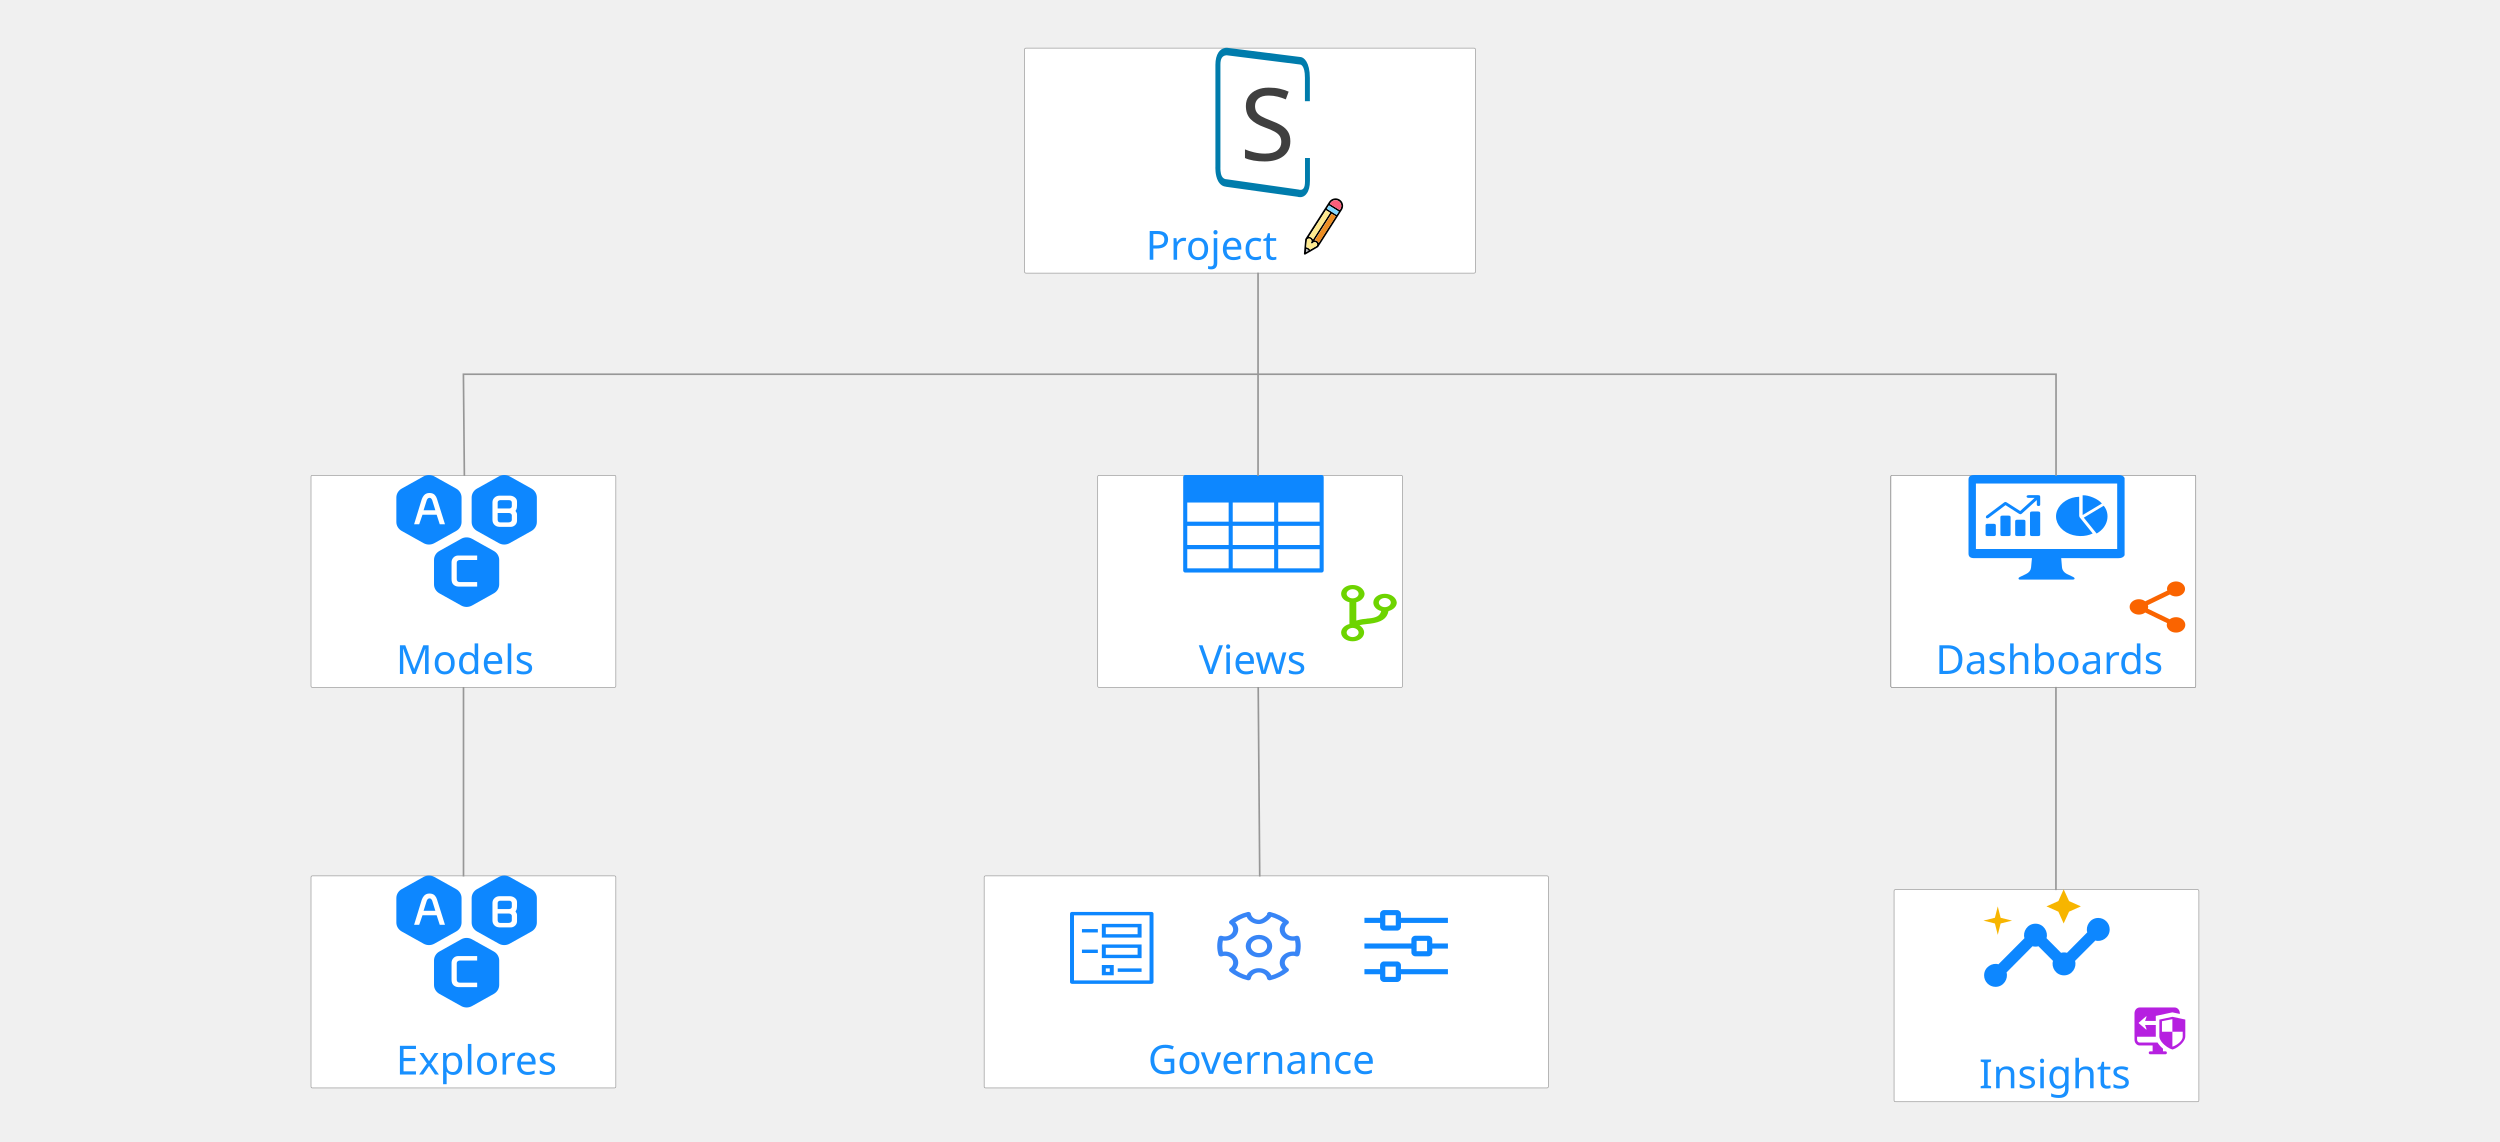
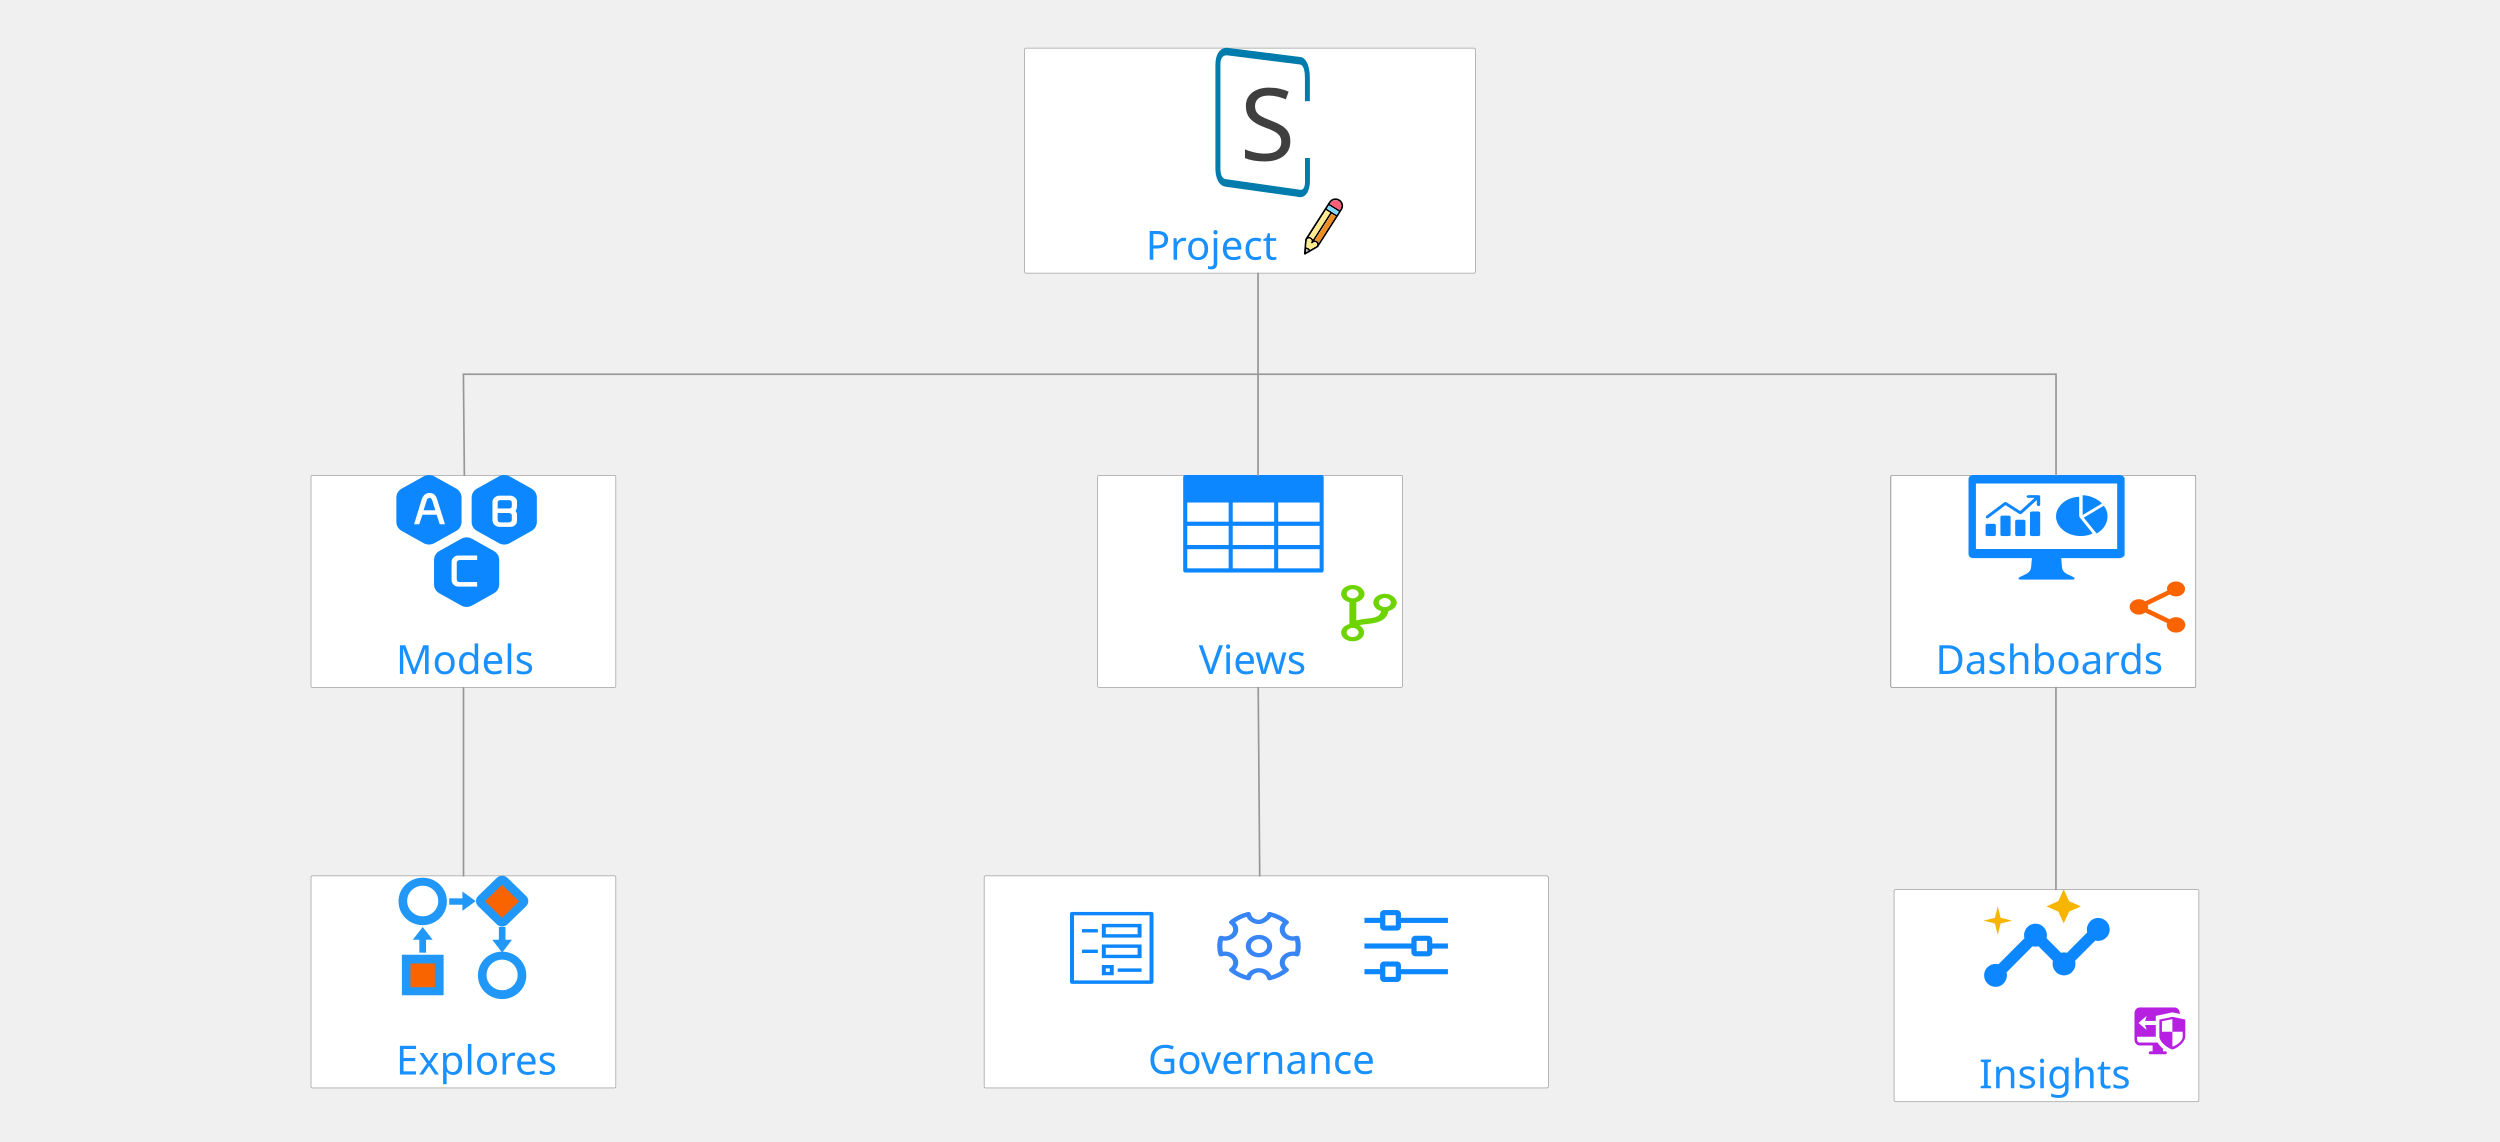
<svg xmlns="http://www.w3.org/2000/svg" width="14911px" height="6810px" viewBox="0 0 14911 6810" version="1.1">
  <g id="architecture" stroke="none" stroke-width="1" fill="none" fill-rule="evenodd">
    <g id="Group-3" transform="translate(6109, 285)">
      <rect id="Rectangle" stroke="#979797" stroke-width="4" fill="#FFFFFF" x="2" y="2" width="2689" height="1342" rx="8" />
      <g id="Group-2" transform="translate(1140, 0)">
        <text id="S" font-family="LucidaGrande, Lucida Grande" font-size="600" font-weight="normal" fill="#3F3F3F">
          <tspan x="145.928" y="672">S </tspan>
        </text>
        <g id="Group" fill="#007CAC" fill-rule="nonzero">
          <path d="M505.581,891 C497.43,891 491.543,889.508 490.637,888.761 L58.61,828.319 L65.856,828.319 C45.477,828.319 28.721,817.126 16.494,795.486 C-2.979,759.669 0.191,709.674 0.191,707.435 L0.191,101.521 C0.191,70.181 6.531,45.556 18.306,27.647 C38.231,-2.201 66.761,0.038 69.931,0.038 L508.751,55.257 C527.318,56.749 563.547,84.359 563.547,179.872 L563.547,318.665 L534.111,318.665 L534.111,178.38 C534.111,103.014 507.393,100.029 506.487,100.029 L68.573,44.81 C68.573,44.81 49.553,43.318 38.684,59.734 C32.797,68.688 30.08,82.12 30.08,99.283 L30.08,712.658 C30.08,714.897 28.268,747.73 39.137,767.131 C45.477,778.324 55.44,784.294 68.573,784.294 L496.524,845.482 C503.317,847.72 517.808,849.959 525.96,838.02 C531.847,830.558 534.564,816.38 534.564,796.233 L534.564,657.44 L564,657.44 L564,792.502 C564,827.573 557.207,853.69 544.074,870.106 C531.394,888.015 516.45,891 505.581,891 Z" id="Path" />
        </g>
      </g>
      <text id="Project" font-family="PingFangSC-Regular, PingFang SC" font-size="240" font-weight="normal" fill="#1890FF">
        <tspan x="725" y="1264">Project</tspan>
        <tspan x="1521.08" y="1264" font-size="200">  </tspan>
      </text>
    </g>
    <rect id="Rectangle" stroke="#979797" stroke-width="4" fill="#FFFFFF" x="1855" y="2835" width="1818" height="1265" rx="8" />
    <text id="Models" font-family="PingFangSC-Regular, PingFang SC" font-size="240" font-weight="normal" fill="#1890FF">
      <tspan x="2362" y="4020">Models</tspan>
    </text>
    <g id="model" transform="translate(2364, 2833)" fill="#0D87FF" fill-rule="nonzero">
      <path d="M451.078,380.383 L581.386,453.137 C601.219,464.198 613.463,484.66 613.463,506.827 L613.463,652.247 C613.463,674.414 601.219,694.876 581.34,705.937 L451.124,778.691 C431.367,789.77 406.728,789.77 386.971,778.691 L256.662,705.937 C236.651,694.592 224.467,674.199 224.584,652.247 L224.584,506.827 C224.584,484.66 236.829,464.198 256.709,453.137 L386.878,380.383 C406.635,369.305 431.273,369.305 451.031,380.383 L451.078,380.383 Z M482.083,480.332 L369.14,480.332 C358.285,480.148 347.895,484.467 340.741,492.137 C334.194,498.832 330.213,507.387 329.428,516.446 L329.195,521.256 L329.195,621.073 C329.195,635.676 332.92,646.607 340.462,653.777 C347.538,660.554 356.291,664.445 366.766,665.407 L372.166,665.626 L481.944,665.626 L481.944,638.868 L377.66,638.868 C373.06,639.013 368.593,637.404 365.276,634.408 C362.371,631.452 360.673,627.627 360.481,623.609 L360.248,619.893 L360.248,522.83 C360.248,518.72 361.784,515.222 364.764,512.336 C367.766,509.485 371.734,507.707 375.984,507.308 L379.568,507.09 L481.944,507.09 L482.083,480.332 L482.083,480.332 Z M226.494,8.309 L356.849,81.063 C376.682,92.124 388.926,112.586 388.926,134.753 L388.926,280.173 C388.926,302.34 376.682,322.802 356.803,333.863 L226.587,406.617 C206.83,417.695 182.191,417.695 162.434,406.617 L32.078,333.863 C12.067,322.518 -0.116,302.125 0.001,280.173 L0.001,134.753 C0.001,112.586 12.246,92.124 32.078,81.063 L162.387,8.309 C182.145,-2.77 206.783,-2.77 226.541,8.309 L226.494,8.309 Z M675.615,8.309 L805.923,81.063 C825.756,92.124 838,112.586 838,134.753 L838,280.173 C838,302.34 825.756,322.802 805.923,333.863 L675.615,406.617 C655.857,417.695 631.219,417.695 611.461,406.617 L481.152,333.863 C461.141,322.518 448.958,302.125 449.075,280.173 L449.075,134.753 C449.075,112.586 461.32,92.124 481.199,81.063 L611.461,8.309 C631.219,-2.77 655.857,-2.77 675.615,8.309 Z M677.71,123.384 L614.673,123.384 C603.646,123.288 593.072,127.501 585.483,135.015 C578.522,141.408 574.256,149.949 573.472,159.063 L573.193,164.003 L573.193,267.187 C573.193,279.429 577.196,289.529 585.111,297.443 C592.094,304.438 601.312,308.373 612.578,309.248 L617.56,309.423 L682.598,309.423 C691.909,309.423 700.336,306.1 707.784,299.367 C714.48,293.406 718.62,285.35 719.423,276.719 L719.703,272.128 L719.703,234.964 C719.703,229.062 716.63,222.241 710.578,214.415 C713.371,210.174 715.419,206.632 716.676,203.703 C718.399,199.637 719.377,192.51 719.656,182.366 L719.656,158.8 C719.766,149.878 715.759,141.348 708.669,135.409 C701.607,128.883 692.436,124.746 682.598,123.648 L677.71,123.384 L677.71,123.384 Z M197.164,107.427 C184.388,106.995 172.172,112.365 164.342,121.855 C159.035,128.373 154.913,135.671 152.145,143.454 L149.817,150.274 L105.869,293.945 L136.13,294.076 L155.823,237.15 L240.414,237.15 L258.85,294.076 L290.042,294.076 L242.09,141.661 C239.58,133.15 235.043,125.286 228.822,118.663 C221.373,111.143 210.851,107.383 197.164,107.383 L197.164,107.427 Z M671.192,226.613 C676.406,226.613 680.549,228.143 683.715,231.204 C685.966,233.172 687.566,235.707 688.324,238.505 L688.65,241.129 L688.65,267.449 C688.727,271.19 687.22,274.807 684.46,277.506 C680.875,280.96 675.801,282.665 669.19,282.665 L618.91,282.665 C610.297,282.665 605.409,277.986 604.478,268.586 L604.292,264.87 L604.292,226.613 L671.192,226.613 Z M197.862,136.109 C201.816,136.053 205.57,137.735 208.011,140.656 C209.874,142.737 211.453,145.028 212.714,147.476 L214.11,150.974 L232.546,210.436 L162.387,210.436 L181.196,150.974 C182.198,147.623 183.943,144.509 186.317,141.836 C188.962,138.302 193.262,136.185 197.862,136.152 L197.816,136.152 L197.862,136.109 Z M673.147,150.187 C678.408,150.187 682.412,151.761 685.158,154.953 C686.954,157.067 688.083,159.612 688.417,162.298 L688.65,165.359 L688.65,185.82 C688.791,189.67 687.203,193.398 684.274,196.095 C681.22,198.678 677.206,200.029 673.101,199.855 L604.292,199.855 L604.292,163.129 C604.292,159.194 606.154,155.827 609.785,153.073 C611.709,151.658 613.984,150.725 616.396,150.362 L618.817,150.143 L673.101,150.143 L673.101,150.187 L673.147,150.187 Z" id="Shape" />
    </g>
    <rect id="Rectangle" stroke="#979797" stroke-width="4" fill="#FFFFFF" x="11297" y="5306" width="1818" height="1265" rx="8" />
    <text id="Insights" font-family="PingFangSC-Regular, PingFang SC" font-size="240" font-weight="normal" fill="#1890FF">
      <tspan x="11804" y="6491">Insights</tspan>
    </text>
    <rect id="Rectangle" stroke="#979797" stroke-width="4" fill="#FFFFFF" x="6547" y="2835" width="1818" height="1265" rx="8" />
    <text id="Views" font-family="PingFangSC-Regular, PingFang SC" font-size="240" font-weight="normal" fill="#1890FF">
      <tspan x="7150" y="4020">Views</tspan>
    </text>
    <rect id="Rectangle" stroke="#979797" stroke-width="4" fill="#FFFFFF" x="11278" y="2835" width="1818" height="1265" rx="8" />
    <rect id="Rectangle" stroke="#979797" stroke-width="4" fill="#FFFFFF" x="11278" y="2835" width="1818" height="1265" rx="8" />
    <rect id="Rectangle" stroke="#979797" stroke-width="4" fill="#FFFFFF" x="11278" y="2835" width="1818" height="1265" rx="8" />
    <text id="Dashboards" font-family="PingFangSC-Regular, PingFang SC" font-size="240" font-weight="normal" fill="#1890FF">
      <tspan x="11544" y="4020">Dashboards</tspan>
    </text>
    <rect id="Rectangle" stroke="#979797" stroke-width="4" fill="#FFFFFF" x="1855" y="5224" width="1818" height="1265" rx="8" />
    <text id="Explores" font-family="PingFangSC-Regular, PingFang SC" font-size="240" font-weight="normal" fill="#1890FF">
      <tspan x="2362" y="6409">Explores</tspan>
    </text>
-     <g id="model" transform="translate(2364, 5222)" fill="#0D87FF" fill-rule="nonzero">
-       <path d="M451.078,380.383 L581.386,453.137 C601.219,464.198 613.463,484.66 613.463,506.827 L613.463,652.247 C613.463,674.414 601.219,694.876 581.34,705.937 L451.124,778.691 C431.367,789.77 406.728,789.77 386.971,778.691 L256.662,705.937 C236.651,694.592 224.467,674.199 224.584,652.247 L224.584,506.827 C224.584,484.66 236.829,464.198 256.709,453.137 L386.878,380.383 C406.635,369.305 431.273,369.305 451.031,380.383 L451.078,380.383 Z M482.083,480.332 L369.14,480.332 C358.285,480.148 347.895,484.467 340.741,492.137 C334.194,498.832 330.213,507.387 329.428,516.446 L329.195,521.256 L329.195,621.073 C329.195,635.676 332.92,646.607 340.462,653.777 C347.538,660.554 356.291,664.445 366.766,665.407 L372.166,665.626 L481.944,665.626 L481.944,638.868 L377.66,638.868 C373.06,639.013 368.593,637.404 365.276,634.408 C362.371,631.452 360.673,627.627 360.481,623.609 L360.248,619.893 L360.248,522.83 C360.248,518.72 361.784,515.222 364.764,512.336 C367.766,509.485 371.734,507.707 375.984,507.308 L379.568,507.09 L481.944,507.09 L482.083,480.332 L482.083,480.332 Z M226.494,8.309 L356.849,81.063 C376.682,92.124 388.926,112.586 388.926,134.753 L388.926,280.173 C388.926,302.34 376.682,322.802 356.803,333.863 L226.587,406.617 C206.83,417.695 182.191,417.695 162.434,406.617 L32.078,333.863 C12.067,322.518 -0.116,302.125 0.001,280.173 L0.001,134.753 C0.001,112.586 12.246,92.124 32.078,81.063 L162.387,8.309 C182.145,-2.77 206.783,-2.77 226.541,8.309 L226.494,8.309 Z M675.615,8.309 L805.923,81.063 C825.756,92.124 838,112.586 838,134.753 L838,280.173 C838,302.34 825.756,322.802 805.923,333.863 L675.615,406.617 C655.857,417.695 631.219,417.695 611.461,406.617 L481.152,333.863 C461.141,322.518 448.958,302.125 449.075,280.173 L449.075,134.753 C449.075,112.586 461.32,92.124 481.199,81.063 L611.461,8.309 C631.219,-2.77 655.857,-2.77 675.615,8.309 Z M677.71,123.384 L614.673,123.384 C603.646,123.288 593.072,127.501 585.483,135.015 C578.522,141.408 574.256,149.949 573.472,159.063 L573.193,164.003 L573.193,267.187 C573.193,279.429 577.196,289.529 585.111,297.443 C592.094,304.438 601.312,308.373 612.578,309.248 L617.56,309.423 L682.598,309.423 C691.909,309.423 700.336,306.1 707.784,299.367 C714.48,293.406 718.62,285.35 719.423,276.719 L719.703,272.128 L719.703,234.964 C719.703,229.062 716.63,222.241 710.578,214.415 C713.371,210.174 715.419,206.632 716.676,203.703 C718.399,199.637 719.377,192.51 719.656,182.366 L719.656,158.8 C719.766,149.878 715.759,141.348 708.669,135.409 C701.607,128.883 692.436,124.746 682.598,123.648 L677.71,123.384 L677.71,123.384 Z M197.164,107.427 C184.388,106.995 172.172,112.365 164.342,121.855 C159.035,128.373 154.913,135.671 152.145,143.454 L149.817,150.274 L105.869,293.945 L136.13,294.076 L155.823,237.15 L240.414,237.15 L258.85,294.076 L290.042,294.076 L242.09,141.661 C239.58,133.15 235.043,125.286 228.822,118.663 C221.373,111.143 210.851,107.383 197.164,107.383 L197.164,107.427 Z M671.192,226.613 C676.406,226.613 680.549,228.143 683.715,231.204 C685.966,233.172 687.566,235.707 688.324,238.505 L688.65,241.129 L688.65,267.449 C688.727,271.19 687.22,274.807 684.46,277.506 C680.875,280.96 675.801,282.665 669.19,282.665 L618.91,282.665 C610.297,282.665 605.409,277.986 604.478,268.586 L604.292,264.87 L604.292,226.613 L671.192,226.613 Z M197.862,136.109 C201.816,136.053 205.57,137.735 208.011,140.656 C209.874,142.737 211.453,145.028 212.714,147.476 L214.11,150.974 L232.546,210.436 L162.387,210.436 L181.196,150.974 C182.198,147.623 183.943,144.509 186.317,141.836 C188.962,138.302 193.262,136.185 197.862,136.152 L197.816,136.152 L197.862,136.109 Z M673.147,150.187 C678.408,150.187 682.412,151.761 685.158,154.953 C686.954,157.067 688.083,159.612 688.417,162.298 L688.65,165.359 L688.65,185.82 C688.791,189.67 687.203,193.398 684.274,196.095 C681.22,198.678 677.206,200.029 673.101,199.855 L604.292,199.855 L604.292,163.129 C604.292,159.194 606.154,155.827 609.785,153.073 C611.709,151.658 613.984,150.725 616.396,150.362 L618.817,150.143 L673.101,150.143 L673.101,150.187 L673.147,150.187 Z" id="Shape" />
-     </g>
    <rect id="Rectangle" stroke="#979797" stroke-width="4" fill="#FFFFFF" x="5870" y="5224" width="3365" height="1265" rx="8" />
    <text id="Governance" font-family="PingFangSC-Regular, PingFang SC" font-size="240" font-weight="normal" fill="#1890FF">
      <tspan x="6847" y="6405">Governance</tspan>
    </text>
    <g id="Group" transform="translate(7777, 1183)" fill-rule="nonzero">
      <path d="M213.191,7.092 L212.435,6.633 L212.58,6.601 C191.322,-6.197 163.566,0.171 150.242,20.883 L127.895,55.766 L124.637,60.586 L8.982,241.163 L8.467,241.986 C8.001,242.73 7.711,243.549 7.631,244.42 L0.022,330.09 C-0.091,331.353 0.231,332.587 0.955,333.628 C2.672,336.109 6.107,336.739 8.628,335.065 L83.65,291.432 C84.486,290.957 85.158,290.265 85.64,289.442 L86.043,288.824 L201.617,108.255 L218.922,81.243 L227.046,68.572 C240.26,47.8 234.095,20.424 213.191,7.092 Z M131.14,70.93 L155.623,86.126 L54.047,244.638 C49.905,235.033 40.145,228.967 29.548,229.426 L131.14,70.93 L131.14,70.93 Z M12.03,320.672 L13.587,302.821 L15.481,303.169 C19.743,304.227 23.552,306.597 26.351,309.932 C26.753,310.423 27.155,310.929 27.521,311.464 L12.03,320.672 L12.03,320.672 Z M77.002,282.789 L37.092,305.963 C32.733,299.318 25.964,294.556 18.163,292.647 C16.961,292.346 15.754,292.125 14.536,291.966 L18.565,246.517 C20.668,243.358 23.958,241.148 27.714,240.372 C35.548,238.761 43.237,243.688 44.894,251.412 C45.699,255.093 45.023,258.915 43.016,262.125 C42.871,262.315 42.743,262.52 42.646,262.726 C41.315,265.239 42.292,268.349 44.862,269.663 C44.975,269.727 45.103,269.806 45.216,269.869 C47.818,271.242 51.043,270.281 52.439,267.736 C54.47,264.605 57.681,262.395 61.366,261.59 C64.962,260.799 68.718,261.4 71.899,263.233 C78.784,267.245 81.08,276.015 77.002,282.789 L77.002,282.789 Z M88.001,265.587 C83.811,255.92 73.954,249.869 63.293,250.423 L164.869,91.923 L189.577,107.088 L88.001,265.587 L88.001,265.587 Z M201.907,87.563 L195.227,97.958 L136.903,61.749 L149.313,42.398 L207.718,78.75 L201.907,87.563 L201.907,87.563 Z M217.72,62.778 L213.513,69.399 L155.189,33.237 L159.315,26.728 C169.477,10.915 190.703,6.126 206.853,16.015 C222.919,26.015 227.786,46.902 217.72,62.778 L217.72,62.778 Z" id="Shape" fill="#000000" />
      <path d="M28,311.715 L12,321 L13.607,303 L15.564,303.351 C19.967,304.418 23.9,306.807 26.791,310.17 C27.202,310.665 27.618,311.172 28,311.715 Z" id="Path" fill="#B4B6BC" />
      <path d="M76.928,283.007 L36.629,306 C32.277,299.325 25.489,294.523 17.647,292.57 C16.437,292.265 15.227,292.036 14,291.873 L18.299,246.395 C20.433,243.241 23.758,241.046 27.545,240.29 C35.439,238.717 43.154,243.693 44.778,251.434 C45.567,255.122 44.867,258.945 42.831,262.146 C42.685,262.336 42.555,262.538 42.454,262.744 C41.098,265.252 42.07,268.373 44.648,269.697 C44.761,269.76 44.891,269.839 45.004,269.903 C47.615,271.293 50.87,270.342 52.287,267.807 C54.346,264.682 57.591,262.485 61.306,261.702 C64.929,260.93 68.71,261.552 71.9,263.402 C78.806,267.454 81.069,276.241 76.928,283.007 L76.928,283.007 Z" id="Path" fill="#FFEA8F" />
      <path d="M190,107.194 L88.653,266 C84.472,256.314 74.637,250.251 64,250.806 L165.347,92 L190,107.194 Z" id="Path" fill="#ED8D22" />
      <path d="M156,86.225 L54.485,245 C50.345,235.38 40.59,229.303 30,229.763 L131.531,71 L156,86.225 L156,86.225 Z" id="Path" fill="#FFEA8F" />
      <polygon id="Path" fill="#80D8FF" points="208 79.639 202.174 88.522 195.477 99 137 62.504 149.443 43" />
      <path d="M217.74,63.326 L213.52,70 L155,33.548 L159.14,26.986 C169.336,11.046 190.633,6.219 206.838,16.188 C222.958,26.268 227.84,47.322 217.74,63.326 L217.74,63.326 Z" id="Path" fill="#FD5E7A" />
    </g>
    <g id="Group" transform="translate(11741, 2833)" fill="#0D87FF" fill-rule="nonzero">
      <path d="M893.494,496.269 C785.64,495.86 677.781,496.067 569.926,496.067 L552.833,496.067 C554.387,513.594 556.371,530.38 557.244,547.205 C558.368,568.874 571.098,584.107 594.804,594.153 C604.417,598.226 613.587,602.98 622.832,607.583 C625.607,608.963 628.538,610.548 630.396,612.615 C635.597,618.402 632.198,623.704 623.203,623.837 C609.271,624.042 595.331,623.92 581.395,623.918 C491.718,623.914 402.039,623.913 312.359,623.871 C307.091,623.869 300.444,625.185 298.666,619.449 C296.947,613.906 301.744,610.523 307.242,607.893 C319.189,602.18 331.166,596.506 343.05,590.713 C361.4,581.772 371.457,568.718 373.076,551.568 C374.782,533.484 376.47,515.398 378.281,496.072 L366.533,496.072 C255.95,496.071 145.365,496.075 34.781,496.068 C10.617,496.066 0,487.536 0,468.124 C0,331.38 0,163.586 0,26.842 C0.011,9.351 11.232,0.212 32.777,0.211 C319.689,0.195 606.601,0.278 893.511,4.47604662e-05 C911.347,-0.016 923.911,4.402 931,17.632 L931,478.64 C923.877,491.838 911.333,496.337 893.494,496.27 L893.494,496.269 Z M886.717,51.175 L44.133,51.175 L44.133,441.515 L886.717,441.515 L886.717,51.175 Z M101.83,327.298 C101.83,318.607 101.941,309.913 101.794,301.224 C101.684,294.703 105.283,291.23 113.638,291.229 C126.028,291.227 138.421,291.279 150.81,291.203 C159.198,291.152 163.007,294.683 163.032,301.047 C163.1,318.912 163.086,336.775 162.985,354.64 C162.948,361.06 158.953,364.427 150.622,364.363 C138.535,364.268 126.442,364.439 114.356,364.307 C105.368,364.206 101.939,361.371 101.832,354.094 C101.698,345.164 101.799,336.229 101.799,327.297 L101.83,327.297 L101.83,327.298 Z M278.261,314.95 C278.266,302.383 278.186,289.812 278.295,277.247 C278.364,269.469 281.618,266.92 291.405,266.854 C303.203,266.774 315.004,266.743 326.802,266.864 C335.919,266.957 339.489,269.618 339.53,276.945 C339.678,302.804 339.605,328.666 339.512,354.526 C339.491,360.919 335.511,364.384 327.189,364.348 C315.086,364.295 302.984,364.435 290.884,364.304 C281.868,364.205 278.356,361.351 278.291,354.103 C278.168,341.053 278.256,328 278.261,314.95 L278.261,314.95 Z M251.064,303.3 C251.066,319.982 251.132,336.665 251.038,353.348 C250.993,361.756 247.956,364.227 237.681,364.314 C226.182,364.413 214.678,364.401 203.177,364.313 C193.726,364.241 190.24,361.813 190.205,354.488 C190.046,320.398 190.027,286.305 190.161,252.215 C190.19,244.881 193.693,242.413 203.126,242.33 C214.93,242.226 226.734,242.227 238.537,242.333 C247.615,242.413 250.977,245.119 251.026,252.525 C251.137,269.45 251.06,286.373 251.065,303.299 L251.064,303.3 Z M795.469,170.153 C757.273,193.013 719.519,215.606 680.699,238.84 L680.699,121.083 C715.451,118.399 775.151,143.672 795.469,170.153 L795.469,170.153 Z M366.637,291.729 C366.637,271.167 366.613,250.606 366.647,230.046 C366.664,220.049 369.564,217.795 382.269,217.773 C392.869,217.753 403.467,217.713 414.064,217.794 C423.877,217.871 427.467,220.516 427.485,228.069 C427.572,270.159 427.588,312.25 427.51,354.338 C427.497,361.549 423.926,364.243 414.71,364.332 C402.904,364.447 391.092,364.442 379.284,364.328 C370.213,364.243 366.793,361.563 366.744,354.137 C366.604,333.334 366.695,312.531 366.695,291.729 L366.637,291.729 L366.637,291.729 Z M308.191,214.719 L394.431,136.456 C381.292,136.456 370.55,136.323 359.813,136.505 C352.559,136.625 346.988,135.061 346.303,128.572 C345.746,123.315 351.077,120.31 360.305,120.296 C378.172,120.272 396.041,120.258 413.911,120.331 C424.396,120.373 427.46,122.777 427.516,131.082 C427.614,145.839 427.446,160.597 427.614,175.355 C427.679,181.08 424.899,185.217 417.551,185.231 C410.276,185.245 407.184,181.185 407.28,175.45 C407.415,167.541 407.315,159.628 407.315,149.82 C402.907,153.642 399.91,156.145 397.047,158.74 C371.418,181.971 345.844,205.24 320.182,228.446 C312.097,235.758 308.631,235.974 298.888,229.782 C273.066,213.372 247.324,196.884 220.99,180.069 C218.506,181.811 216.035,183.442 213.705,185.192 C184.141,207.402 154.6,229.631 125.046,251.846 C122.842,253.501 120.733,255.282 118.291,256.683 C113.428,259.47 107.685,259.597 104.782,255.536 C102.88,252.881 103.804,248.533 104.714,245.158 C105.192,243.385 108.329,242.051 110.312,240.558 C143.378,215.675 176.444,190.79 209.525,165.922 C218.325,159.308 220.987,159.216 230.444,165.246 C253.635,180.032 276.792,194.852 299.972,209.648 C302.554,211.297 305.203,212.879 308.191,214.719 L308.191,214.719 Z M764.089,349.183 L687.643,254.529 C727.611,230.621 767.011,207.055 806.439,183.47 C846.453,231.392 834.054,310.131 764.089,349.183 L764.089,349.183 Z M660.052,130.073 C660.052,153.614 660.056,176.56 660.05,199.505 C660.049,214.019 659.781,228.537 660.203,243.041 C660.309,246.656 661.661,250.72 664.071,253.75 C686.624,282.108 709.53,310.283 732.328,338.517 C735.092,341.937 737.818,345.378 740.551,348.801 C700.065,369.34 634.311,371.686 583.377,342.289 C531.621,312.42 509.652,259.767 528.84,211.629 C547.403,165.063 602.272,130.659 660.052,130.073 Z" id="Shape" />
    </g>
    <g id="sharevariant" transform="translate(12702, 3468)" fill="#FA6400" fill-rule="nonzero">
      <path d="M276.625,215.629 C262.636,215.629 250.003,220.19 240.419,227.463 L109.004,163.812 C109.997,160.376 110.674,156.84 110.674,153.143 C110.674,149.446 109.997,145.91 109.004,142.454 L239.016,79.485 C248.914,87.12 262.056,91.902 276.625,91.902 C299.018,91.911 319.211,80.716 327.783,63.541 C336.355,46.366 331.616,26.596 315.778,13.453 C299.941,0.31 276.124,-3.615 255.44,3.509 C234.756,10.632 221.28,27.401 221.3,45.992 C221.3,49.669 221.978,53.225 222.97,56.641 L92.934,119.629 C82.752,111.679 69.304,107.246 55.325,107.233 C24.77,107.233 0,127.796 0,153.163 C0,178.53 24.77,199.093 55.325,199.093 C69.894,199.093 83.036,194.312 92.934,186.677 L224.277,250.288 C223.406,253.503 222.825,256.838 222.825,260.334 C222.825,278.401 235.935,294.689 256.042,301.601 C276.149,308.513 299.291,304.688 314.676,291.91 C330.061,279.131 334.658,259.917 326.323,243.228 C317.988,226.538 298.363,215.661 276.601,215.669 L276.625,215.629 Z" id="Path" transform="translate(166, 152.5) scale(1, -1) translate(-166, -152.5) " />
    </g>
    <g id="insights" transform="translate(11830, 5304)" fill-rule="nonzero">
      <path d="M684.909,171 C635.543,171 607.966,220.32 619.201,256.968 L498.34,378.897 C488.126,375.815 473.146,375.815 462.933,378.897 L376.117,291.56 C387.692,254.913 360.115,205.25 310.409,205.25 C261.043,205.25 233.126,254.57 244.701,291.56 L89.454,447.397 C53.025,436.095 4,463.837 4,513.5 C4,551.175 34.641,582 72.091,582 C121.457,582 149.034,532.68 137.799,496.033 L292.705,339.853 C302.919,342.935 317.899,342.935 328.113,339.853 L414.929,427.19 C403.353,463.837 430.93,513.5 480.636,513.5 C530.002,513.5 557.92,464.18 546.344,427.19 L667.546,305.603 C703.975,316.905 753,289.163 753,239.5 C753,201.825 722.359,171 684.909,171 Z" id="Path" fill="#0D87FF" />
      <path d="M478.471,204 L510.596,133.62 L581,102 L510.596,70.38 L478.471,1.70530257e-13 L447.028,70.38 L375.941,102 L447.028,133.62 L478.471,204 Z M85.441,272 L102.529,204 L170.882,187 L102.529,170 L85.441,102 L68.353,170 L0,187 L68.353,204 L85.441,272 Z" id="Shape" fill="#F7B500" />
    </g>
    <g id="datatable" transform="translate(7057, 2833)" fill="#0D87FF" fill-rule="nonzero">
      <path d="M825.84,0 L12.16,0 C8.935,0 5.842,1.331 3.562,3.7 C1.281,6.069 0,9.282 0,12.633 L0,569.367 C0,572.718 1.281,575.931 3.562,578.3 C5.842,580.669 8.935,582 12.16,582 L825.84,582 C832.556,582 838,576.344 838,569.367 L838,12.633 C838,5.656 832.556,0 825.84,0 Z M295.552,417.557 L295.552,303.637 L542.464,303.637 L542.464,417.557 L295.552,417.557 Z M542.456,164.451 L542.456,278.372 L295.552,278.372 L295.552,164.451 L542.456,164.451 L542.456,164.451 Z M271.232,164.451 L271.232,278.372 L24.32,278.372 L24.32,164.451 L271.232,164.451 L271.232,164.451 Z M271.232,303.637 L271.232,417.557 L24.32,417.557 L24.32,303.637 L271.232,303.637 L271.232,303.637 Z M295.552,442.823 L542.464,442.823 L542.464,556.735 L295.552,556.735 L295.552,442.823 Z M566.776,417.557 L566.776,303.637 L813.68,303.637 L813.68,417.557 L566.776,417.557 L566.776,417.557 Z M566.776,278.372 L566.776,164.451 L813.68,164.451 L813.68,278.372 L566.776,278.372 L566.776,278.372 Z M24.32,442.823 L271.232,442.823 L271.232,556.735 L24.32,556.735 L24.32,442.823 Z M566.776,556.743 L566.776,442.823 L813.68,442.823 L813.68,556.735 L566.776,556.735 L566.776,556.743 Z" id="Shape" />
    </g>
    <g id="branch" transform="translate(7999, 3489)" fill="#6DD400" fill-rule="nonzero">
      <path d="M260.661,52.5 C222.248,52.5 192.066,75.6 192.066,105 C192.066,128.1 211.273,149.1 238.711,155.4 C233.223,182.7 211.273,195.3 164.628,199.5 C159.14,199.5 159.14,199.5 148.165,201.6 C120.727,203.7 104.264,207.9 90.545,212.1 L90.545,102.9 C117.983,96.6 139.934,75.6 139.934,52.5 C137.19,23.1 107.008,0 68.595,0 C30.182,0 0,23.1 0,52.5 C0,75.6 19.207,96.6 49.388,102.9 L49.388,233.1 C21.95,239.4 0,260.4 0,283.5 C0,312.9 30.182,336 68.595,336 C107.008,336 137.19,312.9 137.19,283.5 C137.19,266.7 126.215,249.9 109.752,241.5 C117.983,237.3 131.702,235.2 153.653,233.1 C167.372,231 167.372,231 172.86,231 C238.711,222.6 274.38,201.6 282.612,155.4 C310.05,149.1 332,128.1 332,105 C329.256,75.6 299.074,52.5 260.661,52.5 Z M32.926,52.5 C32.926,37.8 49.388,25.2 68.595,25.2 C87.802,25.2 104.264,37.8 104.264,52.5 C104.264,67.2 87.802,79.8 68.595,79.8 C49.388,79.8 32.926,67.2 32.926,52.5 L32.926,52.5 Z M68.595,310.8 C49.388,310.8 32.926,298.2 32.926,283.5 C32.926,268.8 49.388,256.2 68.595,256.2 C87.802,256.2 104.264,268.8 104.264,283.5 C104.264,298.2 87.802,310.8 68.595,310.8 L68.595,310.8 Z M260.661,132.3 C241.455,132.3 224.992,119.7 224.992,105 C224.992,90.3 241.455,77.7 260.661,77.7 C279.868,77.7 296.331,90.3 296.331,105 C296.331,119.7 279.868,132.3 260.661,132.3 Z" id="Shape" />
    </g>
    <path d="M12957.701,6218.219 L12957.701,6235.642 L12957.701,6218.219 Z M12957.701,6152.521 L12957.701,6183.332 L12957.701,6152.521 Z M12957.701,6151.147 L12957.701,6153.293 L12957.701,6151.147 Z M12923.179,6274.821 C12924.613,6277.566 12924.612,6280.977 12923.175,6283.721 C12921.739,6286.464 12919.097,6288.102 12916.282,6287.995 L12823.764,6287.995 C12819.516,6287.995 12816.072,6284.095 12816.072,6279.284 C12816.072,6274.473 12819.516,6270.573 12823.764,6270.573 L12839.168,6270.573 L12839.168,6235.685 L12761.884,6235.685 C12744.855,6235.709 12731.031,6220.102 12731,6200.818 L12731,6043.845 C12731.031,6024.582 12744.835,6008.988 12761.846,6009 L12970.547,6009 C12987.561,6009 13001.354,6024.599 13001.373,6043.845 L13001.373,6047.492 L12956.905,6038.073 L12866.073,6057.641 L12857.983,6059.036 L12857.983,6089.289 L12794.056,6089.289 L12802.828,6064.271 C12803.132,6063.425 12802.89,6062.453 12802.241,6061.911 C12801.591,6061.401 12800.73,6061.401 12800.081,6061.911 L12756.503,6099.738 C12756.058,6100.106 12755.795,6100.692 12755.795,6101.315 C12755.795,6101.939 12756.058,6102.525 12756.503,6102.892 L12800.081,6140.72 C12800.73,6141.23 12801.591,6141.23 12802.241,6140.72 C12802.872,6140.182 12803.105,6139.231 12802.809,6138.402 L12794.056,6113.384 L12857.983,6113.384 L12857.983,6183.332 L12746.404,6183.332 L12746.404,6200.797 C12746.404,6205.421 12748.027,6209.856 12750.917,6213.124 C12753.806,6216.392 12757.724,6218.225 12761.808,6218.219 L12868.479,6218.219 C12870.128,6220.923 12871.89,6223.583 12873.841,6226.223 C12879.584,6234.019 12885.973,6241.176 12892.921,6247.593 L12895.403,6249.739 L12900.879,6254.523 L12900.879,6270.465 L12916.282,6270.465 C12919.12,6270.339 12921.783,6272.02 12923.179,6274.821 L12923.179,6274.821 Z M13029.566,6080.063 L12999.346,6073.626 L12996.769,6073.09 L12956.981,6064.679 L12885.55,6080.063 L12881.477,6080.75 L12879.184,6081.157 L12879.184,6181.143 C12879.311,6187.076 12880.674,6192.892 12883.163,6198.115 C12885.475,6203.264 12888.279,6208.071 12891.538,6212.491 L12893.66,6215.301 C12893.66,6215.43 12893.849,6215.537 12893.944,6215.666 C12898.376,6221.236 12903.219,6226.368 12908.419,6231.007 C12909.026,6231.608 12909.386,6231.887 12909.878,6232.295 C12914.805,6236.629 12919.958,6240.598 12925.301,6244.203 C12930.644,6247.85 12936.196,6251.069 12941.918,6253.858 C12946.427,6256.111 12951.126,6257.892 12955.939,6259.136 L12956.791,6259.33 L12957.644,6259.501 L12959.538,6259.136 L12960.486,6258.9 C12965.668,6257.195 12970.744,6255.102 12975.681,6252.635 C12980.38,6250.146 12984.946,6247.336 12989.342,6244.224 C12995.026,6240.234 13000.502,6235.814 13005.693,6231.029 C13010.885,6226.287 13015.678,6221.03 13020.036,6215.323 C13023.863,6210.324 13027.141,6204.831 13029.851,6198.973 L13030.211,6198.158 C13032.674,6192.665 13033.962,6186.593 13034,6180.435 L13034,6081.157 L13029.566,6080.063 L13029.566,6080.063 Z M13018.577,6182.388 C13018.558,6187.088 13017.565,6191.718 13015.678,6195.905 C13013.632,6200.582 13011.017,6204.917 13007.929,6208.779 C13004.546,6213.052 13000.802,6216.939 12996.75,6220.387 C12988.462,6227.453 12979.423,6233.313 12969.845,6237.83 C12965.677,6239.826 12961.338,6241.435 12956.943,6242.615 L12956.943,6246.477 L12956.943,6153.529 L12894.797,6153.529 L12894.797,6090.877 L12955.995,6078.904 L12956.886,6079.119 L12956.886,6153.529 L13018.52,6153.529 L13018.577,6182.388 L13018.577,6182.388 Z M12957.701,6151.147 L12957.701,6246.477 L12957.701,6151.147 L12957.701,6151.147 Z M12957.701,6151.147 L12957.701,6153.293 L12957.701,6151.147 Z M12957.701,6151.147 L12957.701,6153.293 L12957.701,6151.147 Z M12957.738,6242.594 L12957.738,6246.456 L12957.738,6242.594 Z M12957.738,6151.147 L12957.738,6153.508 L12957.738,6151.147 Z" id="Shape" fill="#B620E0" fill-rule="nonzero" />
    <g id="fields" transform="translate(6382, 5439)" fill="#0D87FF" fill-rule="nonzero">
      <path d="M11.857,0 C5.309,0 0,4.573 0,10.214 L0,418.786 C0,424.427 5.309,429 11.857,429 L486.143,429 C492.691,429 498,424.427 498,418.786 L498,10.214 C498,4.573 492.691,0 486.143,0 L11.857,0 Z M23.714,20.429 L474.286,20.429 L474.286,408.571 L23.714,408.571 L23.714,20.429 Z M189.714,71.5 L189.714,153.214 L426.857,153.214 L426.857,71.5 L189.714,71.5 Z M213.429,91.929 L403.143,91.929 L403.143,132.786 L213.429,132.786 L213.429,91.929 Z M71.143,102.143 L71.143,122.571 L166,122.571 L166,102.143 L71.143,102.143 Z M189.714,194.071 L189.714,275.786 L426.857,275.786 L426.857,194.071 L189.714,194.071 L189.714,194.071 Z M213.429,214.5 L403.143,214.5 L403.143,255.357 L213.429,255.357 L213.429,214.5 L213.429,214.5 Z M71.143,224.714 L71.143,245.143 L166,245.143 L166,224.714 L71.143,224.714 Z M189.714,316.643 L189.714,377.929 L260.857,377.929 L260.857,316.643 L189.714,316.643 Z M213.429,337.071 L237.143,337.071 L237.143,357.5 L213.429,357.5 L213.429,337.071 Z M284.571,337.071 L284.571,357.5 L426.857,357.5 L426.857,337.071 L284.571,337.071 Z" id="Shape" />
    </g>
    <g id="Group" transform="translate(7260, 5439)" fill="#3885F6" fill-rule="nonzero">
      <path d="M185.893,408 C184.556,408 183.162,407.852 181.825,407.507 C141.788,398.087 104.83,380.038 74.903,355.231 C71.765,352.618 70.138,348.968 70.371,345.27 C70.603,341.571 72.753,338.069 76.24,335.801 C95.358,323.176 100.646,300.342 88.559,282.638 C76.414,264.884 50.497,257.388 28.125,264.982 C24.057,266.413 19.409,266.265 15.515,264.539 C11.622,262.862 8.716,259.804 7.67,256.204 C2.557,239.091 0,221.535 0,203.978 C0,186.471 2.557,168.914 7.67,151.752 C8.775,148.152 11.622,145.094 15.515,143.368 C19.409,141.642 23.999,141.494 28.125,142.924 C50.439,150.618 76.356,143.072 88.501,125.318 C100.588,107.663 95.3,84.78 76.182,72.155 C72.695,69.838 70.603,66.385 70.313,62.687 C70.08,58.988 71.707,55.339 74.845,52.725 C104.772,27.919 141.788,9.819 181.767,0.449 C186.067,-0.488 190.542,0.104 194.203,2.126 C197.863,4.197 200.304,7.452 200.885,11.151 C204.139,31.42 224.826,46.708 248.942,46.708 C266.2,46.708 290.781,24.91 297.173,15.343 C296.708,13.37 296.824,11.25 297.522,9.178 C299.962,2.373 308.446,-1.425 316.407,0.499 C316.407,0.499 316.407,0.499 316.465,0.499 L316.465,0.499 L316.465,0.499 C358.188,11.052 394.042,28.658 423.039,52.675 C426.176,55.289 427.862,58.939 427.629,62.637 C427.397,66.336 425.247,69.788 421.76,72.106 C402.7,84.731 397.354,107.565 409.441,125.269 C421.586,143.023 447.561,150.618 469.875,142.875 C473.943,141.445 478.533,141.593 482.485,143.319 C486.436,144.996 489.284,148.053 490.33,151.703 C495.443,168.865 498,186.421 498,203.879 C498,221.337 495.385,238.894 490.33,256.106 C489.225,259.706 486.378,262.763 482.485,264.44 C478.533,266.166 474.001,266.314 469.875,264.884 C447.561,257.24 421.586,264.785 409.441,282.539 C397.354,300.194 402.642,323.077 421.76,335.702 C425.247,337.971 427.339,341.423 427.629,345.171 C427.92,348.919 426.235,352.519 423.039,355.133 C393.17,379.89 356.212,397.989 316.117,407.408 C311.875,408.395 307.342,407.803 303.739,405.731 C300.078,403.66 297.638,400.356 296.999,396.707 C293.744,376.438 273.116,361.149 248.942,361.149 C224.826,361.149 204.139,376.438 200.885,396.707 C200.304,400.405 197.863,403.66 194.203,405.731 C191.762,407.31 188.856,408 185.893,408 Z M107.677,345.664 C127.725,360.015 150.678,371.259 175.259,378.706 C186.648,353.259 215.819,335.456 249.058,335.456 C282.297,335.456 311.468,353.259 322.857,378.706 C347.496,371.259 370.391,360.015 390.439,345.664 C370.159,324.458 366.556,294.128 383.233,269.717 C399.853,245.355 432.627,232.976 464.238,237.069 C466.563,226.121 467.667,215.025 467.667,204.027 C467.667,193.03 466.505,181.983 464.238,170.985 C432.743,175.325 399.911,162.7 383.233,138.338 C366.556,113.976 370.159,83.646 390.439,62.44 C370.856,48.434 348.077,37.387 322.509,29.447 C309.55,47.497 278.229,72.599 249.058,72.599 C215.877,72.599 186.706,54.796 175.259,29.349 C150.678,36.746 127.725,47.99 107.677,62.44 C127.958,83.646 131.56,113.976 114.883,138.338 C98.205,162.7 65.664,175.227 33.936,170.985 C31.612,181.934 30.449,192.981 30.449,204.027 C30.449,215.074 31.612,226.121 33.936,237.069 C65.49,232.828 98.263,245.355 114.941,269.766 C131.502,294.079 127.958,324.458 107.677,345.664 Z" id="Shape" />
      <path d="M249,271 C205.46,271 170,240.937 170,203.975 C170,167.013 205.46,137 249,137 C292.54,137 328,167.063 328,203.975 C328,240.888 292.54,271 249,271 Z M249,162.824 C222.202,162.824 200.403,181.305 200.403,204.025 C200.403,226.744 222.202,245.225 249,245.225 C275.798,245.225 297.539,226.744 297.539,204.025 C297.539,181.305 275.798,162.824 249,162.824 Z" id="Shape" />
    </g>
    <g id="FieldSettings" transform="translate(8138, 5428)" fill="#0D87FF" fill-rule="nonzero">
      <path d="M404.557,176.152 C404.557,163.482 394.025,153.159 381.153,153.159 L303.377,153.159 C290.505,153.159 279.974,163.572 279.974,176.152 L279.974,199.239 L0,199.239 L0,229.811 L280.142,229.811 L280.142,252.804 C280.142,265.473 290.673,275.796 303.545,275.796 L381.329,275.796 C394.201,275.796 404.732,265.384 404.732,252.804 L404.732,229.811 L498,229.811 L498,199.239 L404.557,199.239 L404.557,176.152 L404.557,176.152 Z M311.288,245.168 L311.288,183.832 L373.579,183.832 L373.579,245.168 L311.288,245.168 Z M217.851,45.985 L217.851,22.992 C217.851,10.323 207.32,0 194.448,0 L116.671,0 C103.799,0 93.268,10.317 93.268,22.992 L93.268,45.985 L0,45.985 L0,76.652 L93.437,76.652 L93.437,99.645 C93.437,112.314 103.968,122.637 116.84,122.637 L194.623,122.637 C207.495,122.637 218.026,112.319 218.026,99.645 L218.026,76.652 L498,76.652 L498,45.985 L217.851,45.985 Z M124.583,91.919 L124.583,30.673 L186.874,30.673 L186.874,91.919 L124.583,91.919 Z M217.851,352.348 L217.851,329.355 C217.851,316.686 207.32,306.363 194.448,306.363 L116.671,306.363 C103.799,306.363 93.268,316.776 93.268,329.355 L93.268,352.348 L0,352.348 L0,383.015 L93.437,383.015 L93.437,406.008 C93.437,418.677 103.968,429 116.84,429 L194.623,429 C207.495,429 218.026,418.588 218.026,406.008 L218.026,383.015 L498,383.015 L498,352.348 L217.851,352.348 Z M124.583,398.327 L124.583,337.081 L186.874,337.081 L186.874,398.327 L124.583,398.327 L124.583,398.327 Z" id="Shape" />
    </g>
    <line x1="7503.5" y1="1631.5" x2="7503.5" y2="2833.5" id="Line" stroke="#979797" stroke-width="10" stroke-linecap="square" />
    <line x1="7504.5" y1="4102.5" x2="7513.5" y2="5222.5" id="Line" stroke="#979797" stroke-width="10" stroke-linecap="square" />
    <line x1="12262.5" y1="4102" x2="12262.5" y2="5304" id="Line" stroke="#979797" stroke-width="10" stroke-linecap="square" />
    <line x1="2764.5" y1="4102.5" x2="2764.5" y2="5222.5" id="Line" stroke="#979797" stroke-width="10" stroke-linecap="square" />
    <polyline id="Line-2" stroke="#979797" stroke-width="10" stroke-linecap="square" points="2769.639 2833 2764 2232 12263 2232 12263 2833" />
+     <g id="Group" transform="translate(2377, 5223)" fill-rule="nonzero">
+       <path d="M268.9,471.32 L268.9,713 L20,713 L20,471.32 L268.9,471.32 Z M650.036,13.159 L760.507,120.426 C769.136,128.615 774,139.836 774,151.552 C774,163.268 769.136,174.489 760.507,182.678 L650.036,289.945 C641.602,298.324 630.045,303.047 617.979,303.047 C605.913,303.047 594.357,298.324 585.923,289.945 L475.452,182.678 C466.823,174.489 461.959,163.268 461.959,151.552 C461.959,139.836 466.823,128.615 475.452,120.426 L585.864,13.102 C594.298,4.723 605.854,0 617.92,0 C629.986,0 641.543,4.723 649.977,13.102 L650.036,13.159 Z" id="Shape" fill="#2198F7" />
+       <path d="M216.691,523.321 L71,523.321 L71,665 L216.691,665 L216.691,523.321 Z M617.37,54 L515.741,152.831 L617.37,251.663 L719,152.831 L617.37,54 Z" id="Shape" fill="#FA6400" />
+       <polygon id="Path" fill="#2198F7" points="124.06 459 164 459 164 362 124 362" />
+       <path d="M144.22,306.009 L85,382 L203.5,382 L144.22,306.009 Z M302.22,173.052 L401,173.052 L401,135 L302.22,135 L302.22,173.052 Z" id="Shape" fill="#2198F7" />
+       <path d="M460.068,151.721 L381,94 L381,209.5 L460.068,151.721 Z M598.466,402 L638,402 L638,305.721 L598.407,305.721 L598.466,402 Z" id="Shape" fill="#2198F7" />
+       <polygon id="Path" fill="#2198F7" points="617.971 459 677 382 559 382" />
+       <path d="M473.592,593.046 C472.536,643.771 499.785,691.089 544.831,716.752 C589.878,742.416 645.684,742.416 690.731,716.752 C735.777,691.089 763.026,643.771 761.97,593.046 C761.964,515.663 697.397,452.936 617.752,452.936 C538.106,452.936 473.539,515.663 473.533,593.046 L473.592,593.046 Z M525.204,593.046 C524.355,560.37 541.812,529.816 570.805,513.236 C599.797,496.655 635.765,496.655 664.758,513.236 C693.75,529.816 711.207,560.37 710.358,593.046 C710.354,642.734 668.894,683.013 617.752,683.013 C566.61,683.013 525.15,642.734 525.145,593.046 L525.204,593.046 Z M0.059,152.11 C-0.997,202.836 26.252,250.153 71.299,275.817 C116.345,301.48 172.151,301.48 217.198,275.817 C262.244,250.153 289.493,202.836 288.437,152.11 C288.432,74.728 223.864,12 144.219,12 C64.573,12 0.006,74.728 0,152.11 L0.059,152.11 Z M51.671,152.11 C50.822,119.434 68.279,88.881 97.272,72.3 C126.265,55.719 162.232,55.719 191.225,72.3 C220.217,88.881 237.674,119.434 236.825,152.11 C236.821,201.799 195.361,242.077 144.219,242.077 C93.077,242.077 51.617,201.799 51.612,152.11 L51.671,152.11 Z" id="Shape" fill="#2198F7" />
+     </g>
  </g>
</svg>
